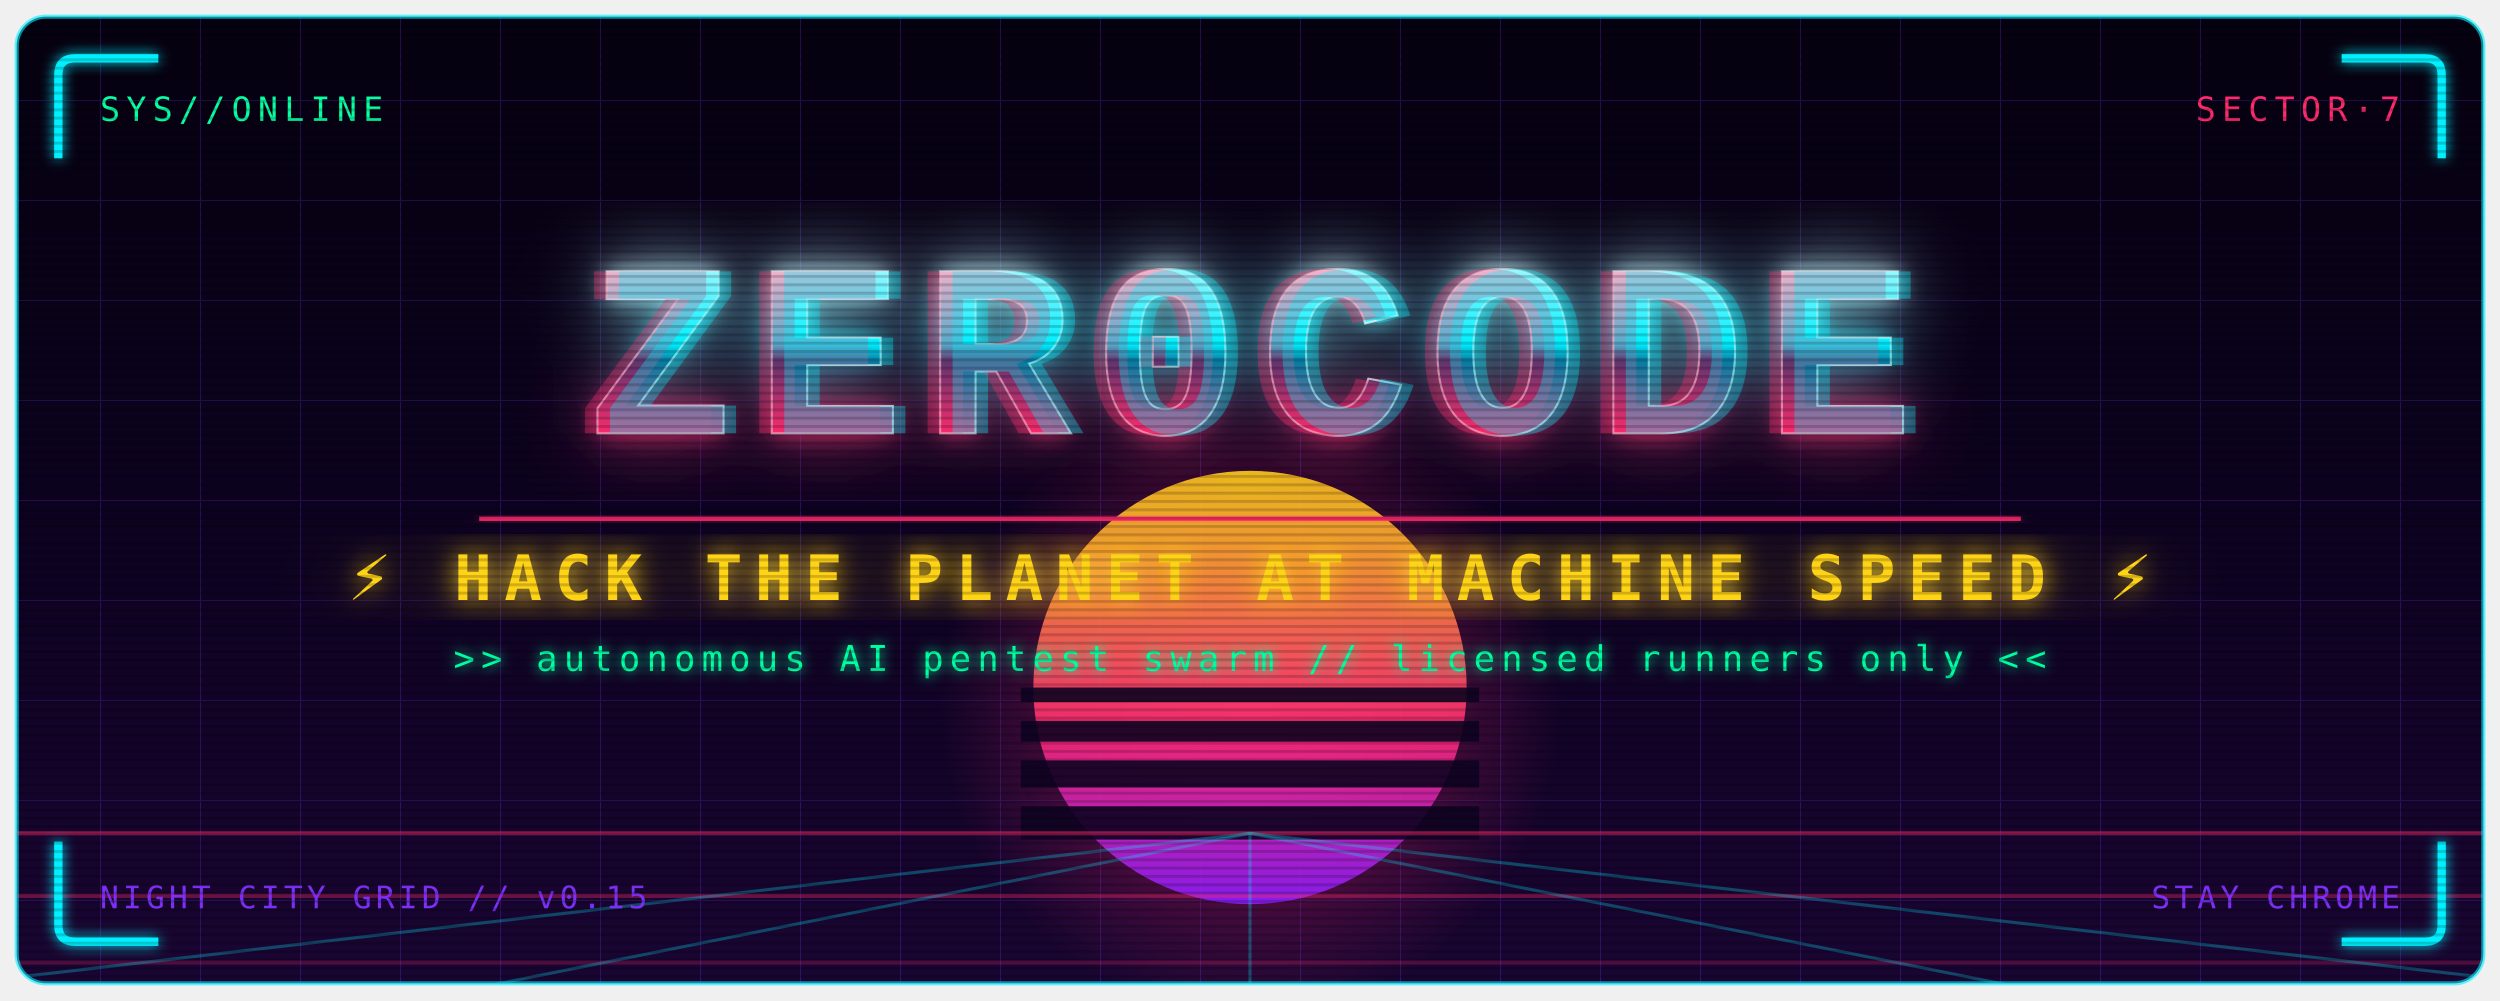
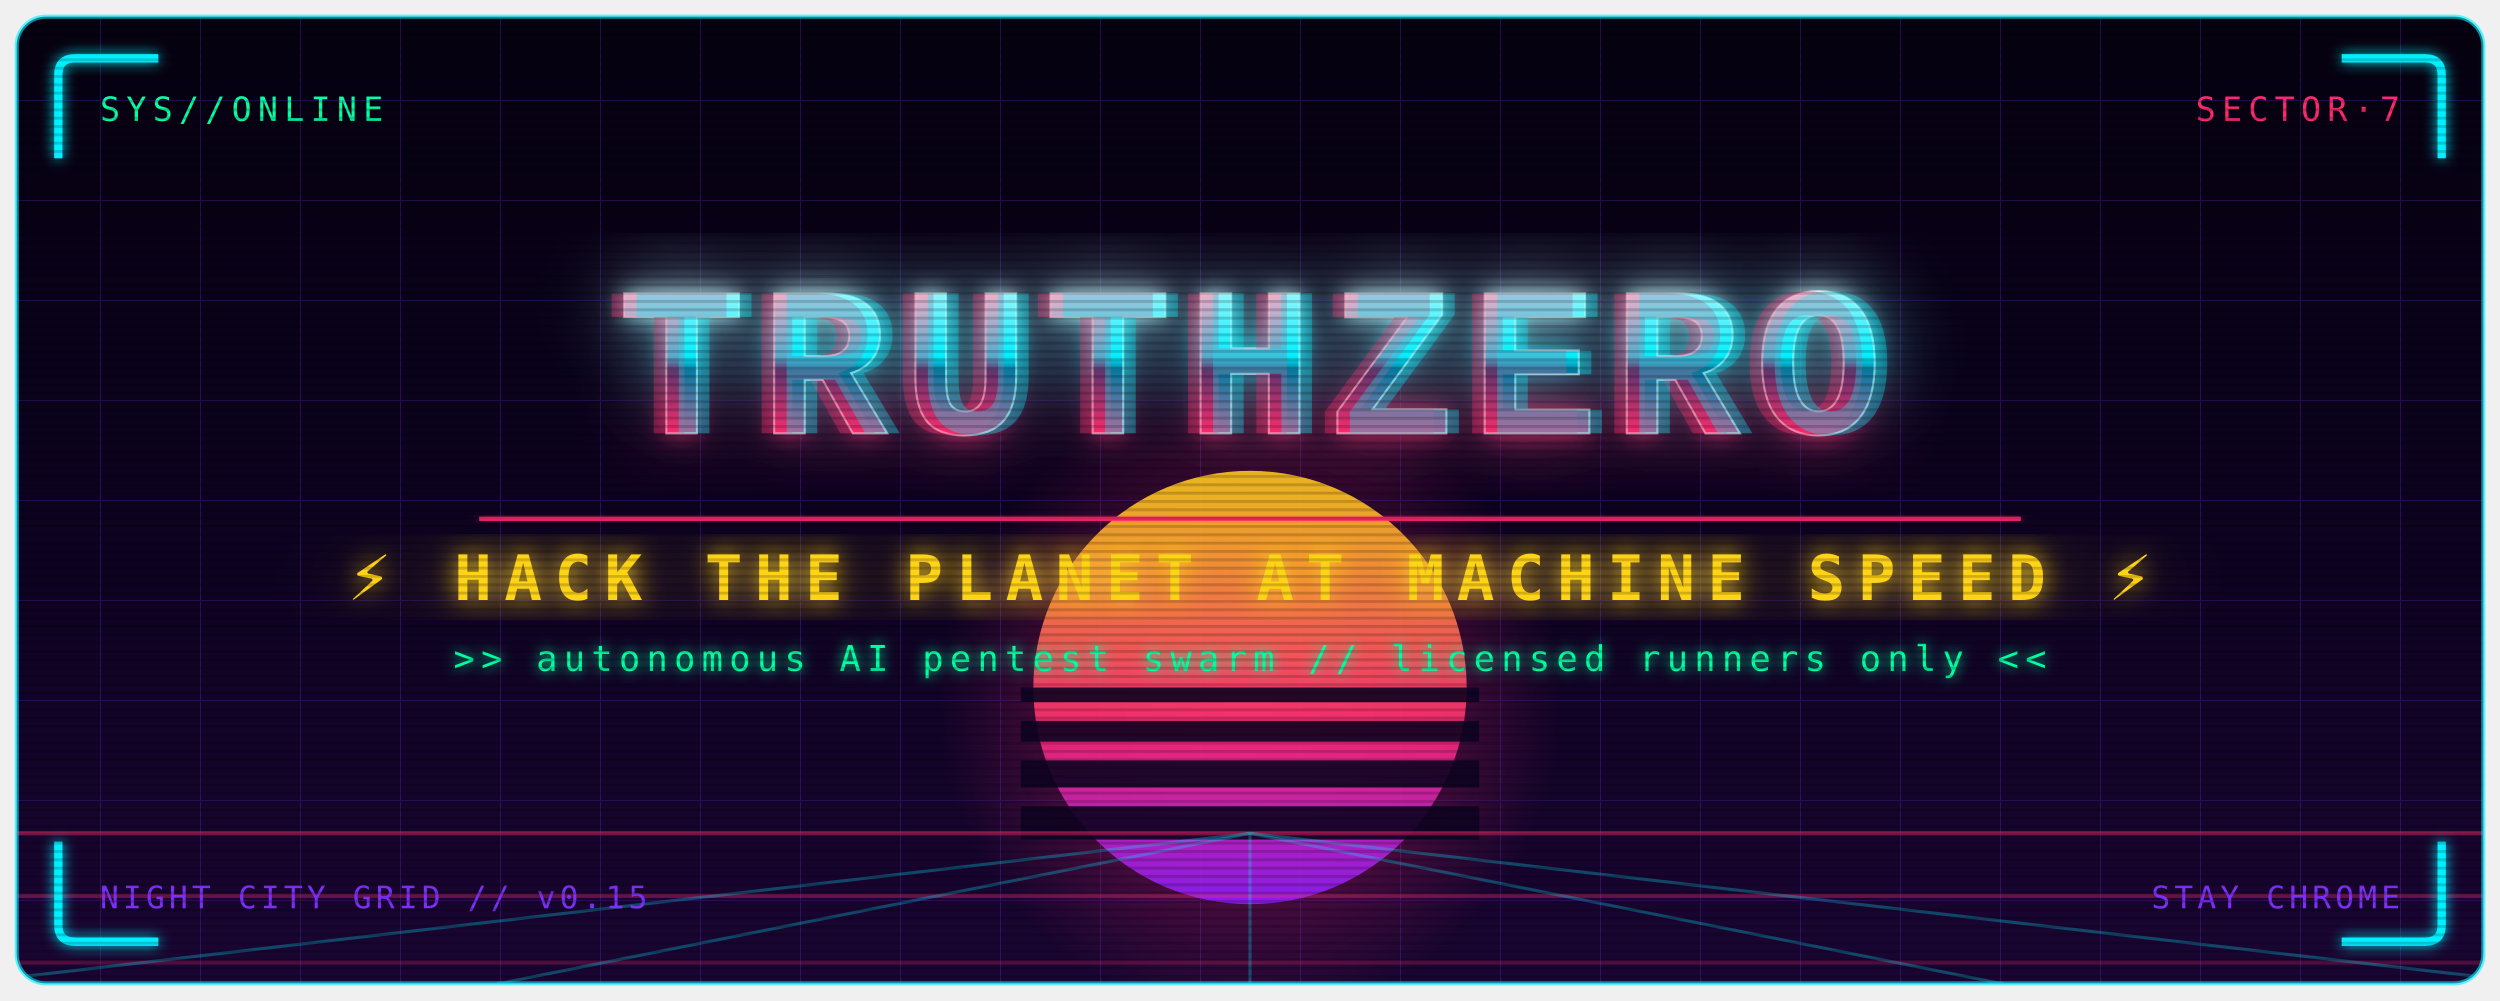
- <svg xmlns="http://www.w3.org/2000/svg" width="1200" height="480" viewBox="0 0 1200 480" role="img" aria-label="ZER0CODE — hack the planet at machine speed">
+ <svg xmlns="http://www.w3.org/2000/svg" width="1200" height="480" viewBox="0 0 1200 480" role="img" aria-label="TRUTHZERO — hack the planet at machine speed">
  <defs>
    <linearGradient id="bg" x1="0" y1="0" x2="0" y2="1">
      <stop offset="0" stop-color="#05010f" />
      <stop offset="0.55" stop-color="#0d0221" />
      <stop offset="1" stop-color="#1a0533" />
    </linearGradient>
    <linearGradient id="chrome" x1="0" y1="0" x2="0" y2="1">
      <stop offset="0" stop-color="#e8faff" />
      <stop offset="0.45" stop-color="#00f0ff" />
      <stop offset="0.55" stop-color="#0b3b6e" />
      <stop offset="1" stop-color="#ff2a6d" />
    </linearGradient>
    <linearGradient id="sun" x1="0" y1="0" x2="0" y2="1">
      <stop offset="0" stop-color="#ffd319" />
      <stop offset="0.6" stop-color="#ff2975" />
      <stop offset="1" stop-color="#8c1eff" />
    </linearGradient>
    <radialGradient id="sunglow" cx="0.5" cy="0.5" r="0.5">
      <stop offset="0" stop-color="#ff2975" stop-opacity="0.55" />
      <stop offset="1" stop-color="#ff2975" stop-opacity="0" />
    </radialGradient>
    <filter id="neon" x="-40%" y="-40%" width="180%" height="180%">
      <feGaussianBlur stdDeviation="6" result="b1" />
      <feGaussianBlur stdDeviation="18" result="b2" />
      <feMerge>
        <feMergeNode in="b2" />
        <feMergeNode in="b1" />
        <feMergeNode in="SourceGraphic" />
      </feMerge>
    </filter>
    <filter id="soft" x="-40%" y="-40%" width="180%" height="180%">
      <feGaussianBlur stdDeviation="3" result="b" />
      <feMerge>
        <feMergeNode in="b" />
        <feMergeNode in="SourceGraphic" />
      </feMerge>
    </filter>
    <pattern id="grid" width="48" height="48" patternUnits="userSpaceOnUse">
      <path d="M48 0H0V48" fill="none" stroke="#7b2ff7" stroke-opacity="0.28" stroke-width="1" />
    </pattern>
    <pattern id="scan" width="4" height="4" patternUnits="userSpaceOnUse">
      <rect width="4" height="1.4" y="0" fill="#000" opacity="0.5" />
    </pattern>
    <clipPath id="frame">
      <rect x="8" y="8" width="1184" height="464" rx="14" />
    </clipPath>
  </defs>
  <g clip-path="url(#frame)">
    <rect x="0" y="0" width="1200" height="480" fill="url(#bg)" />
    <rect x="0" y="0" width="1200" height="480" fill="url(#grid)" />
    <circle cx="600" cy="338" r="150" fill="url(#sunglow)" />
    <circle cx="600" cy="330" r="104" fill="url(#sun)" opacity="0.9" />
    <g fill="#0d0221" opacity="0.9">
      <rect x="490" y="330" width="220" height="7" />
      <rect x="490" y="346" width="220" height="10" />
      <rect x="490" y="365" width="220" height="13" />
      <rect x="490" y="387" width="220" height="16" />
    </g>
    <g stroke="#ff2a6d" stroke-opacity="0.5" stroke-width="2">
      <line x1="0" y1="400" x2="1200" y2="400" />
      <line x1="0" y1="430" x2="1200" y2="430" stroke-opacity="0.35" />
      <line x1="0" y1="462" x2="1200" y2="462" stroke-opacity="0.22" />
    </g>
    <g stroke="#00f0ff" stroke-opacity="0.28" stroke-width="1.5">
      <line x1="600" y1="400" x2="600" y2="480" />
      <line x1="600" y1="400" x2="200" y2="480" />
      <line x1="600" y1="400" x2="1000" y2="480" />
      <line x1="600" y1="400" x2="0" y2="470" />
      <line x1="600" y1="400" x2="1200" y2="470" />
    </g>
    <g stroke="#00f0ff" stroke-width="4" filter="url(#soft)" fill="none">
      <path d="M28 76V36Q28 28 36 28H76" />
      <path d="M1124 28H1164Q1172 28 1172 36V76" />
      <path d="M28 404V444Q28 452 36 452H76" />
      <path d="M1124 452H1164Q1172 452 1172 444V404" />
    </g>
    <text x="48" y="58" font-family="monospace" font-size="16" fill="#05ffa1" letter-spacing="3">SYS//ONLINE</text>
    <text x="1152" y="58" font-family="monospace" font-size="16" fill="#ff2a6d" text-anchor="end" letter-spacing="3">SECTOR·7</text>
-     <text x="600" y="208" text-anchor="middle" font-family="'Courier New',monospace" font-size="118" font-weight="bold" letter-spacing="10" fill="url(#chrome)" filter="url(#neon)">ZER0CODE</text>
-     <text x="600" y="208" text-anchor="middle" font-family="'Courier New',monospace" font-size="118" font-weight="bold" letter-spacing="10" fill="none" stroke="#ffffff" stroke-opacity="0.65" stroke-width="1">ZER0CODE</text>
-     <text x="594" y="208" text-anchor="middle" font-family="'Courier New',monospace" font-size="118" font-weight="bold" letter-spacing="10" fill="#ff2a6d" opacity="0.35">ZER0CODE</text>
-     <text x="606" y="208" text-anchor="middle" font-family="'Courier New',monospace" font-size="118" font-weight="bold" letter-spacing="10" fill="#00f0ff" opacity="0.35">ZER0CODE</text>
+     <text x="600" y="208" text-anchor="middle" font-family="'Courier New',monospace" font-size="102" font-weight="bold" letter-spacing="7" fill="url(#chrome)" filter="url(#neon)">TRUTHZERO</text>
+     <text x="600" y="208" text-anchor="middle" font-family="'Courier New',monospace" font-size="102" font-weight="bold" letter-spacing="7" fill="none" stroke="#ffffff" stroke-opacity="0.65" stroke-width="1">TRUTHZERO</text>
+     <text x="594" y="208" text-anchor="middle" font-family="'Courier New',monospace" font-size="102" font-weight="bold" letter-spacing="7" fill="#ff2a6d" opacity="0.35">TRUTHZERO</text>
+     <text x="606" y="208" text-anchor="middle" font-family="'Courier New',monospace" font-size="102" font-weight="bold" letter-spacing="7" fill="#00f0ff" opacity="0.35">TRUTHZERO</text>
    <rect x="230" y="248" width="740" height="2" fill="#ff2a6d" filter="url(#soft)" />
    <text x="600" y="288" text-anchor="middle" font-family="monospace" font-size="30" font-weight="bold" letter-spacing="6" fill="#ffd319" filter="url(#neon)">⚡ HACK THE PLANET AT MACHINE SPEED ⚡</text>
    <text x="600" y="322" text-anchor="middle" font-family="monospace" font-size="17" letter-spacing="3" fill="#05ffa1" filter="url(#soft)">&gt;&gt; autonomous AI pentest swarm // licensed runners only &lt;&lt;</text>
    <text x="48" y="436" font-family="monospace" font-size="15" fill="#7b2ff7" letter-spacing="2">NIGHT CITY GRID // v0.15</text>
    <text x="1152" y="436" font-family="monospace" font-size="15" fill="#7b2ff7" text-anchor="end" letter-spacing="2">STAY CHROME</text>
    <rect x="0" y="0" width="1200" height="480" fill="url(#scan)" opacity="0.35" />
  </g>
  <rect x="8" y="8" width="1184" height="464" rx="14" fill="none" stroke="#00f0ff" stroke-opacity="0.6" stroke-width="2" />
</svg>
